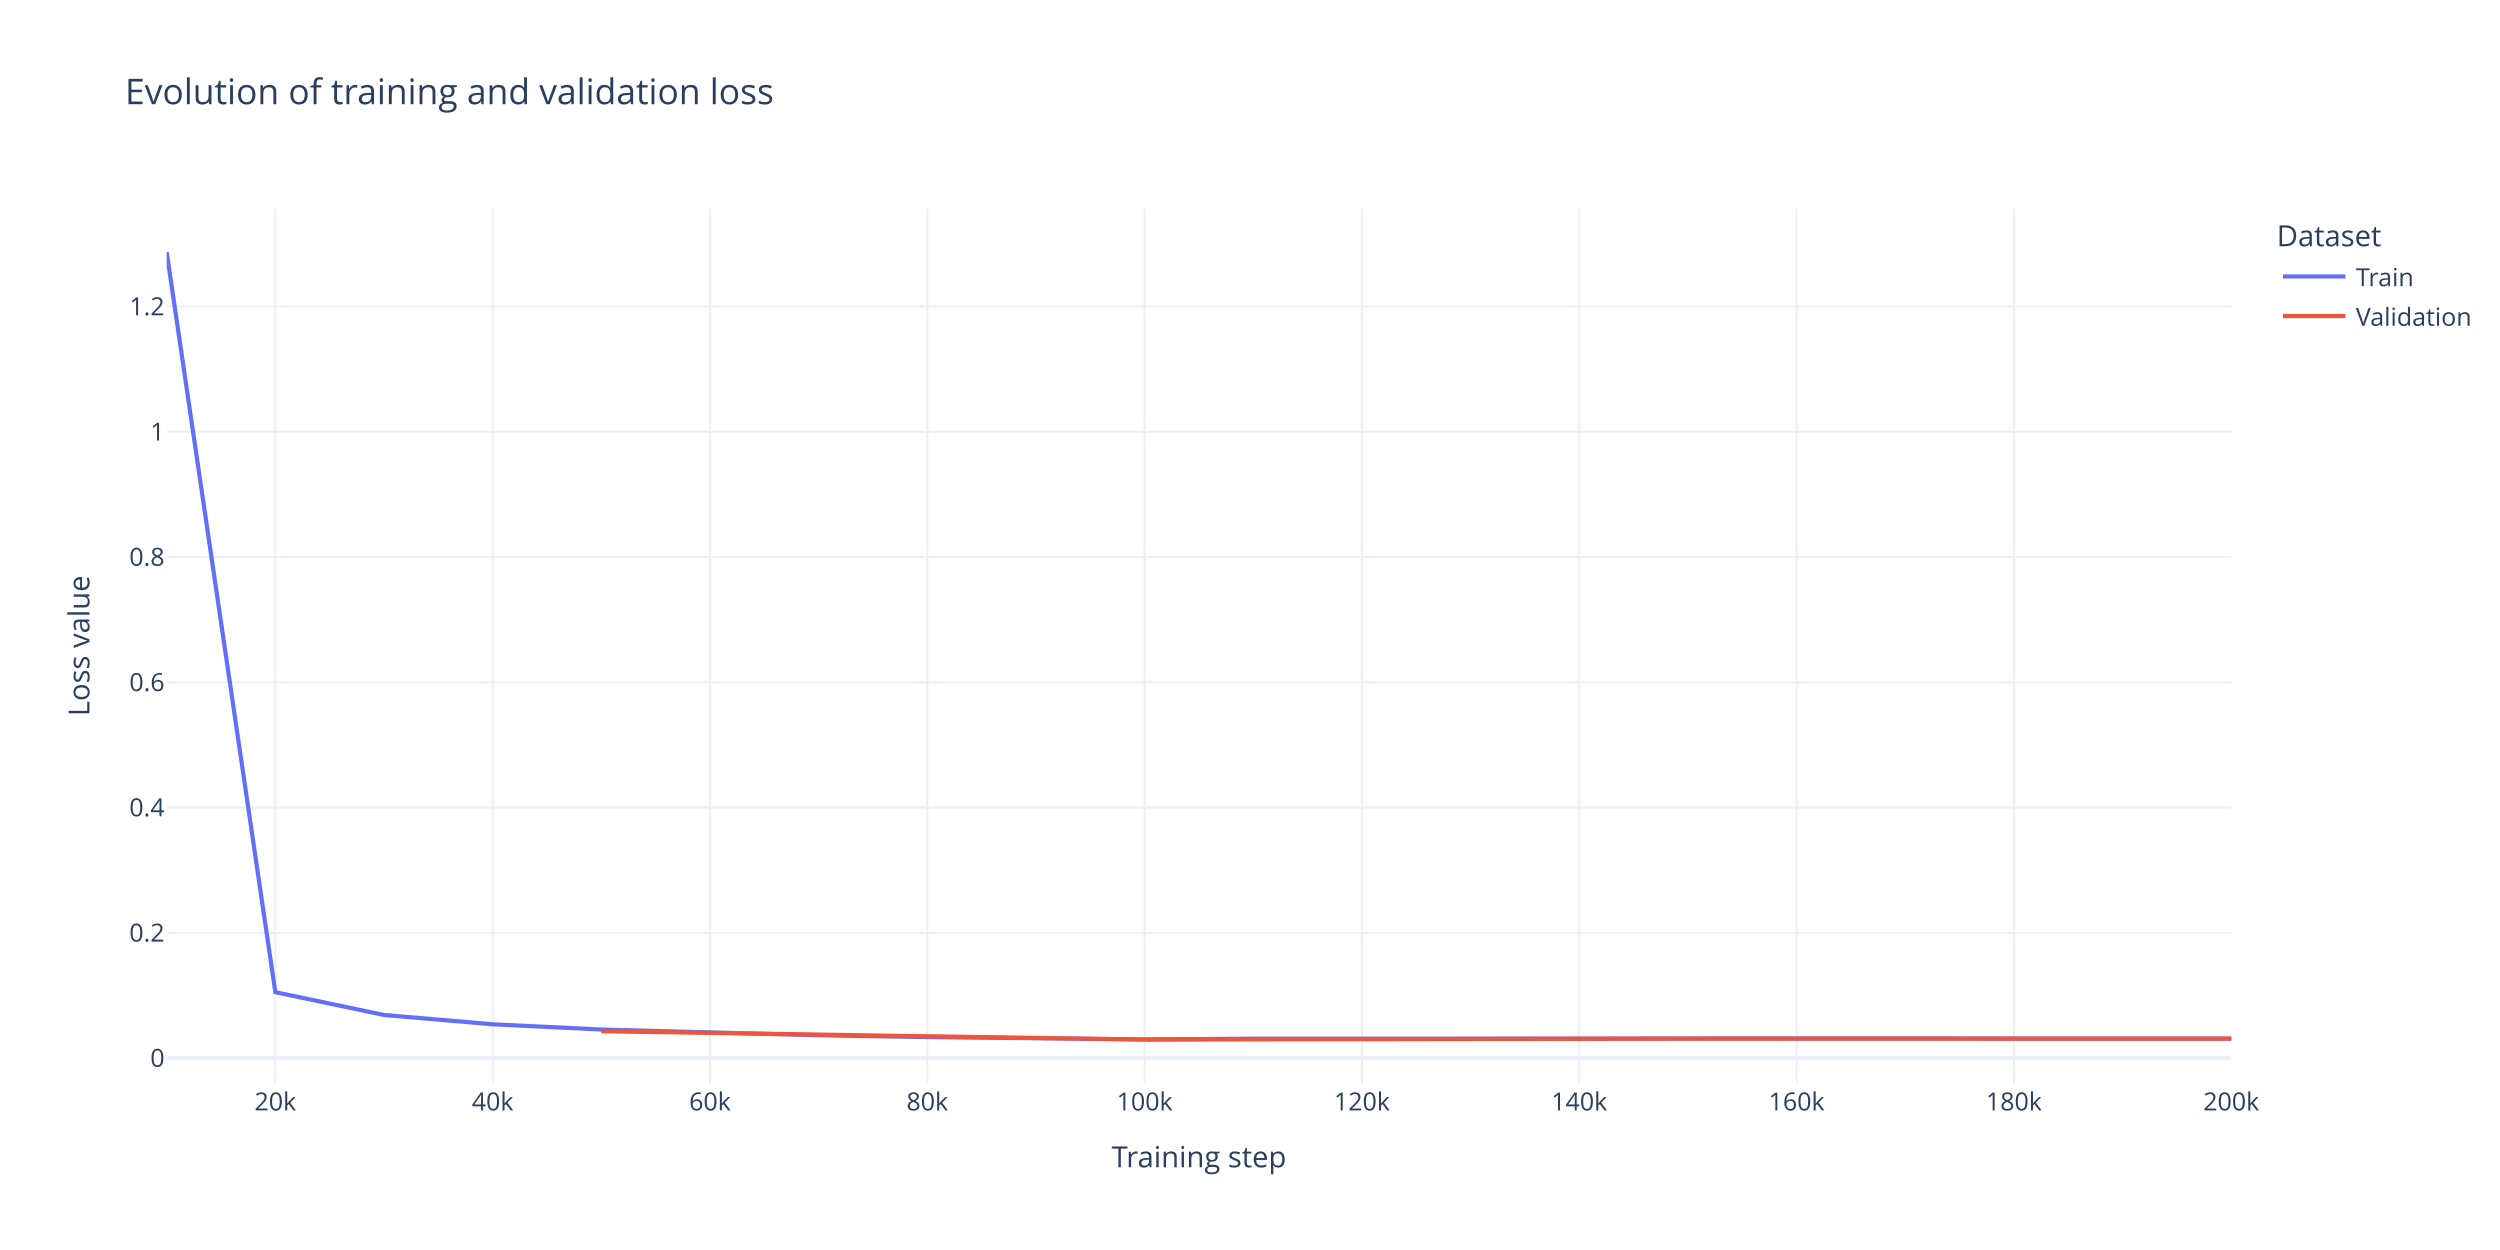
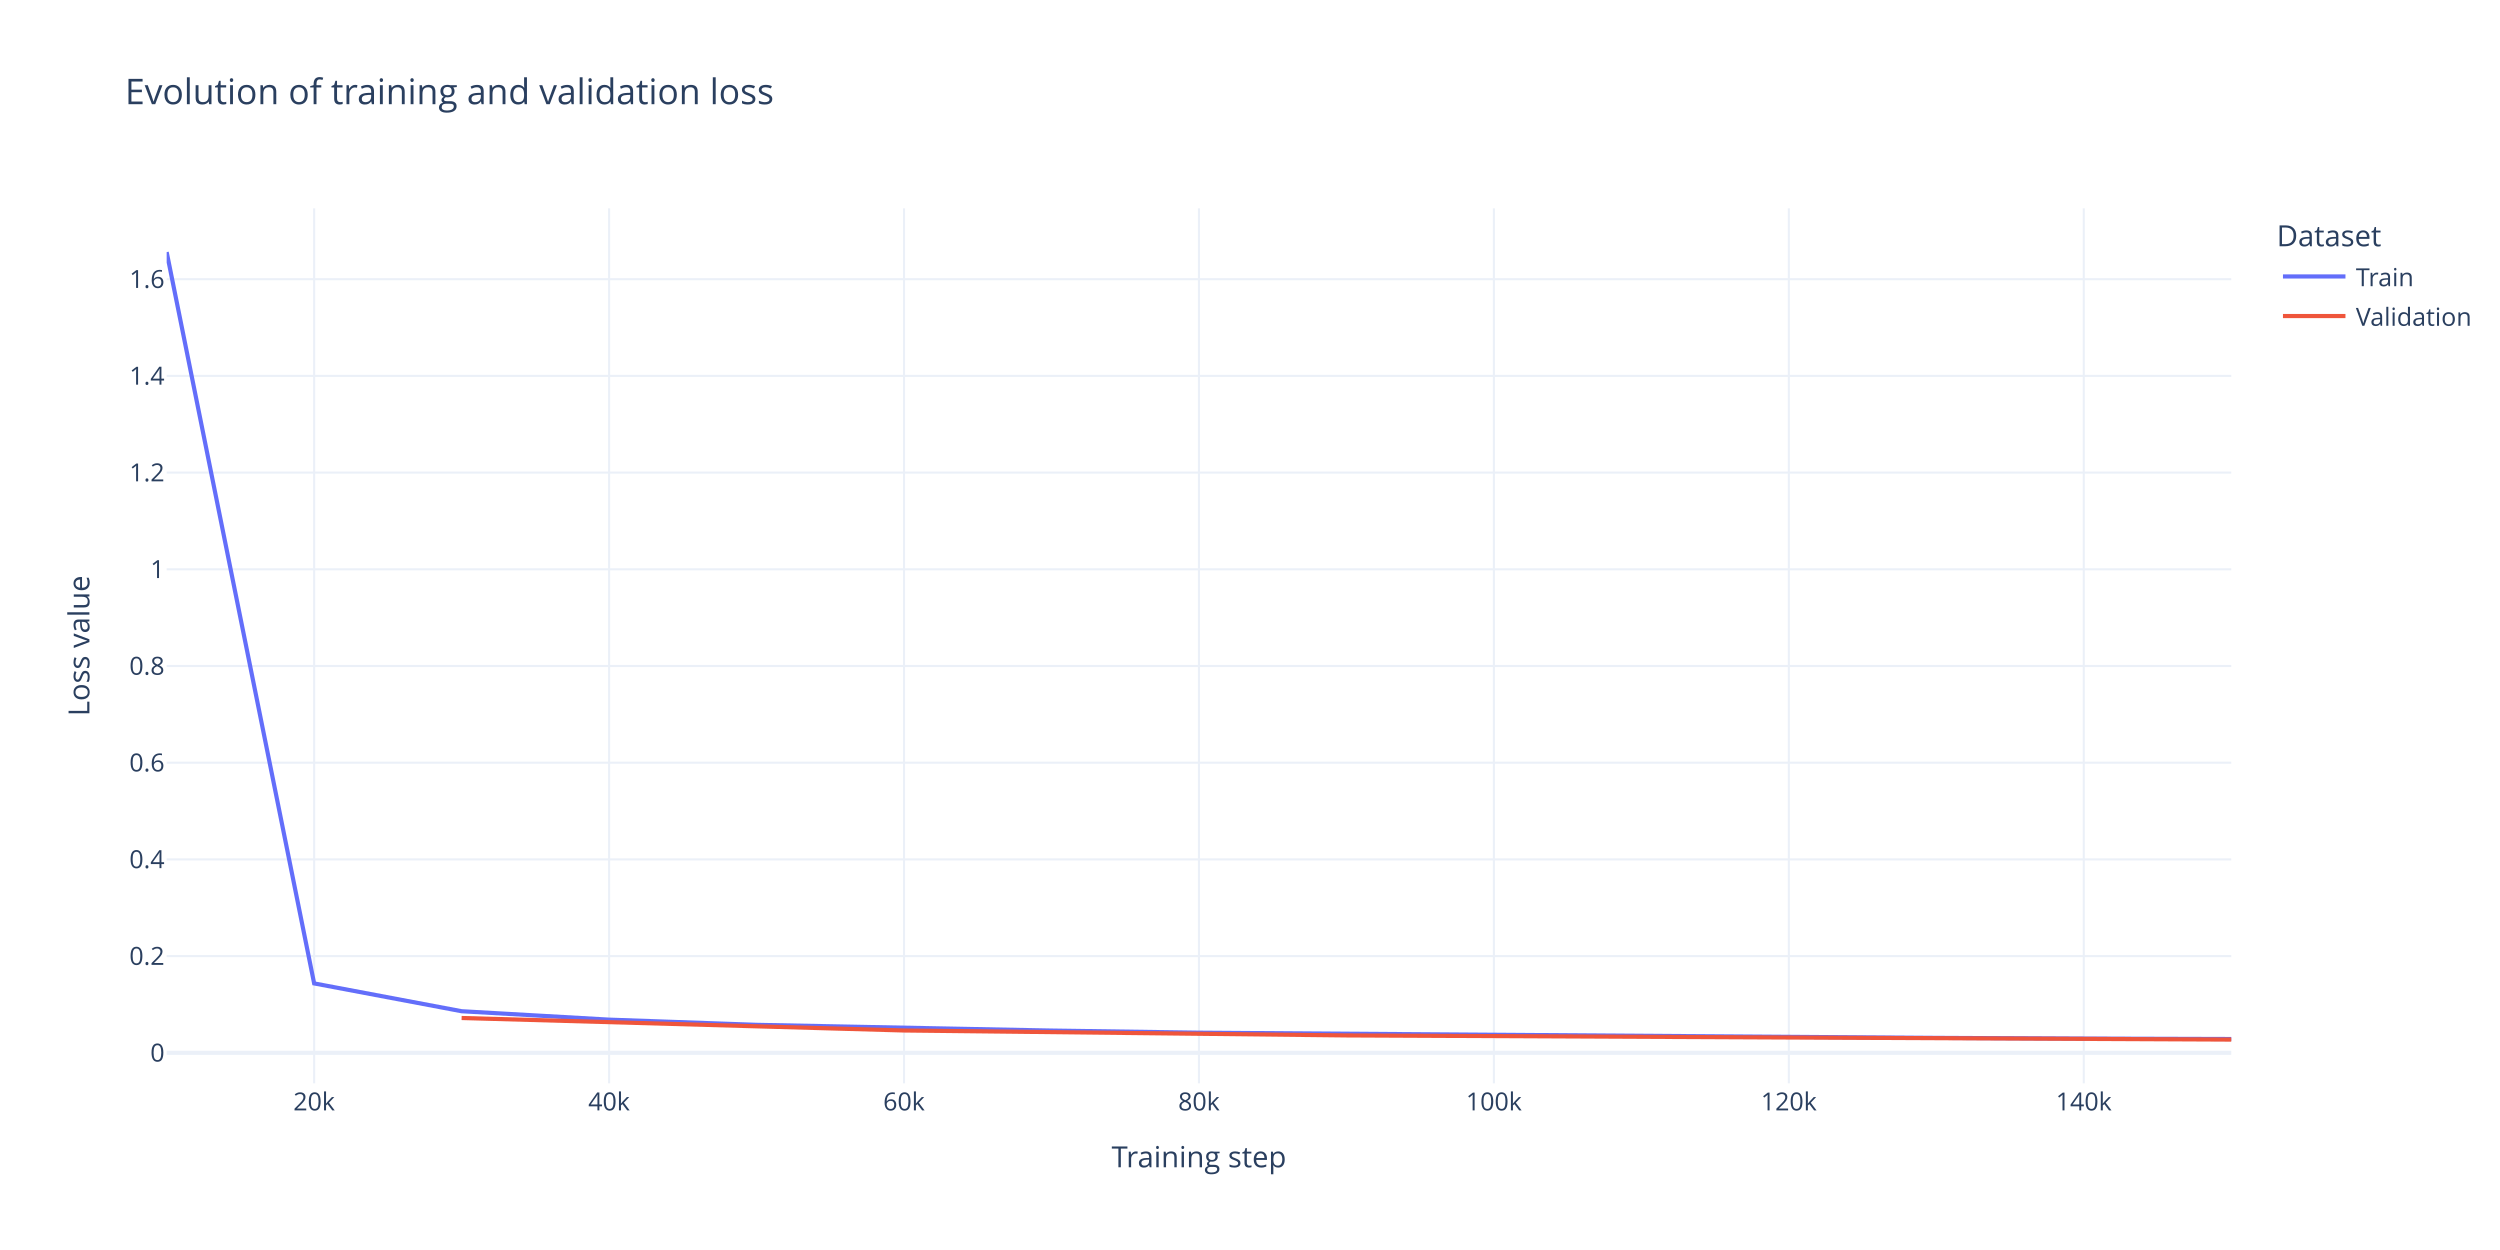
<svg xmlns="http://www.w3.org/2000/svg" class="main-svg" width="1200" height="600" style="" viewBox="0 0 1200 600">
  <rect x="0" y="0" width="1200" height="600" style="fill: rgb(255, 255, 255); fill-opacity: 1;" />
-   <defs id="defs-78f16d">
+   <defs id="defs-f5d4b1">
    <g class="clips">
-       <clipPath id="clip78f16dxyplot" class="plotclip">
+       <clipPath id="clipf5d4b1xyplot" class="plotclip">
        <rect width="991" height="420" />
      </clipPath>
-       <clipPath class="axesclip" id="clip78f16dx">
+       <clipPath class="axesclip" id="clipf5d4b1x">
        <rect x="80" y="0" width="991" height="600" />
      </clipPath>
-       <clipPath class="axesclip" id="clip78f16dy">
+       <clipPath class="axesclip" id="clipf5d4b1y">
        <rect x="0" y="100" width="1200" height="420" />
      </clipPath>
-       <clipPath class="axesclip" id="clip78f16dxy">
+       <clipPath class="axesclip" id="clipf5d4b1xy">
        <rect x="80" y="100" width="991" height="420" />
      </clipPath>
    </g>
    <g class="gradients" />
    <g class="patterns" />
  </defs>
  <g class="bglayer" />
  <g class="layer-below">
    <g class="imagelayer" />
    <g class="shapelayer" />
  </g>
  <g class="cartesianlayer">
    <g class="subplot xy">
      <g class="layer-subplot">
        <g class="shapelayer" />
        <g class="imagelayer" />
      </g>
      <g class="minor-gridlayer">
        <g class="x" />
        <g class="y" />
      </g>
      <g class="gridlayer">
        <g class="x">
-           <path class="xgrid crisp" transform="translate(132.16,0)" d="M0,100v420" style="stroke: rgb(235, 240, 248); stroke-opacity: 1; stroke-width: 1px;" />
-           <path class="xgrid crisp" transform="translate(236.47,0)" d="M0,100v420" style="stroke: rgb(235, 240, 248); stroke-opacity: 1; stroke-width: 1px;" />
-           <path class="xgrid crisp" transform="translate(340.79,0)" d="M0,100v420" style="stroke: rgb(235, 240, 248); stroke-opacity: 1; stroke-width: 1px;" />
-           <path class="xgrid crisp" transform="translate(445.11,0)" d="M0,100v420" style="stroke: rgb(235, 240, 248); stroke-opacity: 1; stroke-width: 1px;" />
-           <path class="xgrid crisp" transform="translate(549.42,0)" d="M0,100v420" style="stroke: rgb(235, 240, 248); stroke-opacity: 1; stroke-width: 1px;" />
-           <path class="xgrid crisp" transform="translate(653.74,0)" d="M0,100v420" style="stroke: rgb(235, 240, 248); stroke-opacity: 1; stroke-width: 1px;" />
-           <path class="xgrid crisp" transform="translate(758.05,0)" d="M0,100v420" style="stroke: rgb(235, 240, 248); stroke-opacity: 1; stroke-width: 1px;" />
-           <path class="xgrid crisp" transform="translate(862.37,0)" d="M0,100v420" style="stroke: rgb(235, 240, 248); stroke-opacity: 1; stroke-width: 1px;" />
-           <path class="xgrid crisp" transform="translate(966.68,0)" d="M0,100v420" style="stroke: rgb(235, 240, 248); stroke-opacity: 1; stroke-width: 1px;" />
+           <path class="xgrid crisp" transform="translate(150.79,0)" d="M0,100v420" style="stroke: rgb(235, 240, 248); stroke-opacity: 1; stroke-width: 1px;" />
+           <path class="xgrid crisp" transform="translate(292.36,0)" d="M0,100v420" style="stroke: rgb(235, 240, 248); stroke-opacity: 1; stroke-width: 1px;" />
+           <path class="xgrid crisp" transform="translate(433.93,0)" d="M0,100v420" style="stroke: rgb(235, 240, 248); stroke-opacity: 1; stroke-width: 1px;" />
+           <path class="xgrid crisp" transform="translate(575.5,0)" d="M0,100v420" style="stroke: rgb(235, 240, 248); stroke-opacity: 1; stroke-width: 1px;" />
+           <path class="xgrid crisp" transform="translate(717.07,0)" d="M0,100v420" style="stroke: rgb(235, 240, 248); stroke-opacity: 1; stroke-width: 1px;" />
+           <path class="xgrid crisp" transform="translate(858.64,0)" d="M0,100v420" style="stroke: rgb(235, 240, 248); stroke-opacity: 1; stroke-width: 1px;" />
+           <path class="xgrid crisp" transform="translate(1000.21,0)" d="M0,100v420" style="stroke: rgb(235, 240, 248); stroke-opacity: 1; stroke-width: 1px;" />
        </g>
        <g class="y">
-           <path class="ygrid crisp" transform="translate(0,447.75)" d="M80,0h991" style="stroke: rgb(235, 240, 248); stroke-opacity: 1; stroke-width: 1px;" />
-           <path class="ygrid crisp" transform="translate(0,387.62)" d="M80,0h991" style="stroke: rgb(235, 240, 248); stroke-opacity: 1; stroke-width: 1px;" />
-           <path class="ygrid crisp" transform="translate(0,327.5)" d="M80,0h991" style="stroke: rgb(235, 240, 248); stroke-opacity: 1; stroke-width: 1px;" />
-           <path class="ygrid crisp" transform="translate(0,267.37)" d="M80,0h991" style="stroke: rgb(235, 240, 248); stroke-opacity: 1; stroke-width: 1px;" />
-           <path class="ygrid crisp" transform="translate(0,207.25)" d="M80,0h991" style="stroke: rgb(235, 240, 248); stroke-opacity: 1; stroke-width: 1px;" />
-           <path class="ygrid crisp" transform="translate(0,147.12)" d="M80,0h991" style="stroke: rgb(235, 240, 248); stroke-opacity: 1; stroke-width: 1px;" />
+           <path class="ygrid crisp" transform="translate(0,458.93)" d="M80,0h991" style="stroke: rgb(235, 240, 248); stroke-opacity: 1; stroke-width: 1px;" />
+           <path class="ygrid crisp" transform="translate(0,412.51)" d="M80,0h991" style="stroke: rgb(235, 240, 248); stroke-opacity: 1; stroke-width: 1px;" />
+           <path class="ygrid crisp" transform="translate(0,366.09)" d="M80,0h991" style="stroke: rgb(235, 240, 248); stroke-opacity: 1; stroke-width: 1px;" />
+           <path class="ygrid crisp" transform="translate(0,319.68)" d="M80,0h991" style="stroke: rgb(235, 240, 248); stroke-opacity: 1; stroke-width: 1px;" />
+           <path class="ygrid crisp" transform="translate(0,273.26)" d="M80,0h991" style="stroke: rgb(235, 240, 248); stroke-opacity: 1; stroke-width: 1px;" />
+           <path class="ygrid crisp" transform="translate(0,226.84)" d="M80,0h991" style="stroke: rgb(235, 240, 248); stroke-opacity: 1; stroke-width: 1px;" />
+           <path class="ygrid crisp" transform="translate(0,180.43)" d="M80,0h991" style="stroke: rgb(235, 240, 248); stroke-opacity: 1; stroke-width: 1px;" />
+           <path class="ygrid crisp" transform="translate(0,134.01)" d="M80,0h991" style="stroke: rgb(235, 240, 248); stroke-opacity: 1; stroke-width: 1px;" />
        </g>
      </g>
      <g class="zerolinelayer">
-         <path class="yzl zl crisp" transform="translate(0,507.87)" d="M80,0h991" style="stroke: rgb(235, 240, 248); stroke-opacity: 1; stroke-width: 2px;" />
+         <path class="yzl zl crisp" transform="translate(0,505.35)" d="M80,0h991" style="stroke: rgb(235, 240, 248); stroke-opacity: 1; stroke-width: 2px;" />
      </g>
      <g class="layer-between">
        <g class="shapelayer" />
        <g class="imagelayer" />
      </g>
      <path class="xlines-below" />
      <path class="ylines-below" />
      <g class="overlines-below" />
      <g class="xaxislayer-below" />
      <g class="yaxislayer-below" />
      <g class="overaxes-below" />
      <g class="overplot">
-         <g class="xy" transform="translate(80,100)" clip-path="url(#clip78f16dxyplot)">
+         <g class="xy" transform="translate(80,100)" clip-path="url(#clipf5d4b1xyplot)">
          <g class="scatterlayer mlayer">
-             <g class="trace scatter trace4a2710" style="stroke-miterlimit: 2; opacity: 1;">
+             <g class="trace scatter tracebab943" style="stroke-miterlimit: 2; opacity: 1;">
              <g class="fills" />
              <g class="errorbars" />
              <g class="lines">
-                 <path class="js-line" d="M0,21L52.16,376.25L104.32,387.2L156.47,391.66L208.63,394.17L312.95,396.92L365.11,397.82L469.42,398.91L521.58,398.57L834.53,398.45L886.68,398.53L991,398.53" style="vector-effect: none; fill: none; stroke: rgb(99, 110, 250); stroke-opacity: 1; stroke-width: 2px; opacity: 1;" />
+                 <path class="js-line" d="M0,21L70.79,372.04L141.57,385.39L212.36,389.43L283.14,391.92L424.71,394.67L495.5,395.69L849.43,398.18L920.21,398.52L991,398.72" style="vector-effect: none; fill: none; stroke: rgb(99, 110, 250); stroke-opacity: 1; stroke-width: 2px; opacity: 1;" />
              </g>
              <g class="points" />
              <g class="text" />
            </g>
-             <g class="trace scatter trace8429d2" style="stroke-miterlimit: 2; opacity: 1;">
+             <g class="trace scatter tracee1ebef" style="stroke-miterlimit: 2; opacity: 1;">
              <g class="fills" />
              <g class="errorbars" />
              <g class="lines">
-                 <path class="js-line" d="M208.63,395.01L469.42,399L730.21,398.55L991,398.55" style="vector-effect: none; fill: none; stroke: rgb(239, 85, 59); stroke-opacity: 1; stroke-width: 2px; opacity: 1;" />
+                 <path class="js-line" d="M141.57,388.64L353.93,394.63L566.29,397L991,399" style="vector-effect: none; fill: none; stroke: rgb(239, 85, 59); stroke-opacity: 1; stroke-width: 2px; opacity: 1;" />
              </g>
              <g class="points" />
              <g class="text" />
            </g>
          </g>
        </g>
      </g>
      <g class="zerolinelayer-above" />
      <path class="xlines-above crisp" d="M0,0" style="fill: none;" />
      <path class="ylines-above crisp" d="M0,0" style="fill: none;" />
      <g class="overlines-above" />
      <g class="xaxislayer-above">
        <g class="xtick">
-           <text text-anchor="middle" x="0" y="533" transform="translate(132.16,0)" style="font-family: 'Open Sans', verdana, arial, sans-serif; font-size: 12px; fill: rgb(42, 63, 95); fill-opacity: 1; white-space: pre;">20k</text>
-         </g>
-         <g class="xtick">
-           <text text-anchor="middle" x="0" y="533" style="font-family: 'Open Sans', verdana, arial, sans-serif; font-size: 12px; fill: rgb(42, 63, 95); fill-opacity: 1; white-space: pre;" transform="translate(236.47,0)">40k</text>
-         </g>
-         <g class="xtick">
-           <text text-anchor="middle" x="0" y="533" style="font-family: 'Open Sans', verdana, arial, sans-serif; font-size: 12px; fill: rgb(42, 63, 95); fill-opacity: 1; white-space: pre;" transform="translate(340.79,0)">60k</text>
-         </g>
-         <g class="xtick">
-           <text text-anchor="middle" x="0" y="533" style="font-family: 'Open Sans', verdana, arial, sans-serif; font-size: 12px; fill: rgb(42, 63, 95); fill-opacity: 1; white-space: pre;" transform="translate(445.11,0)">80k</text>
-         </g>
-         <g class="xtick">
-           <text text-anchor="middle" x="0" y="533" style="font-family: 'Open Sans', verdana, arial, sans-serif; font-size: 12px; fill: rgb(42, 63, 95); fill-opacity: 1; white-space: pre;" transform="translate(549.42,0)">100k</text>
-         </g>
-         <g class="xtick">
-           <text text-anchor="middle" x="0" y="533" style="font-family: 'Open Sans', verdana, arial, sans-serif; font-size: 12px; fill: rgb(42, 63, 95); fill-opacity: 1; white-space: pre;" transform="translate(653.74,0)">120k</text>
-         </g>
-         <g class="xtick">
-           <text text-anchor="middle" x="0" y="533" style="font-family: 'Open Sans', verdana, arial, sans-serif; font-size: 12px; fill: rgb(42, 63, 95); fill-opacity: 1; white-space: pre;" transform="translate(758.05,0)">140k</text>
-         </g>
-         <g class="xtick">
-           <text text-anchor="middle" x="0" y="533" style="font-family: 'Open Sans', verdana, arial, sans-serif; font-size: 12px; fill: rgb(42, 63, 95); fill-opacity: 1; white-space: pre;" transform="translate(862.37,0)">160k</text>
-         </g>
-         <g class="xtick">
-           <text text-anchor="middle" x="0" y="533" style="font-family: 'Open Sans', verdana, arial, sans-serif; font-size: 12px; fill: rgb(42, 63, 95); fill-opacity: 1; white-space: pre;" transform="translate(966.68,0)">180k</text>
-         </g>
-         <g class="xtick">
-           <text text-anchor="middle" x="0" y="533" style="font-family: 'Open Sans', verdana, arial, sans-serif; font-size: 12px; fill: rgb(42, 63, 95); fill-opacity: 1; white-space: pre;" transform="translate(1071,0)">200k</text>
+           <text text-anchor="middle" x="0" y="533" transform="translate(150.79,0)" style="font-family: 'Open Sans', verdana, arial, sans-serif; font-size: 12px; fill: rgb(42, 63, 95); fill-opacity: 1; white-space: pre;">20k</text>
+         </g>
+         <g class="xtick">
+           <text text-anchor="middle" x="0" y="533" style="font-family: 'Open Sans', verdana, arial, sans-serif; font-size: 12px; fill: rgb(42, 63, 95); fill-opacity: 1; white-space: pre;" transform="translate(292.36,0)">40k</text>
+         </g>
+         <g class="xtick">
+           <text text-anchor="middle" x="0" y="533" style="font-family: 'Open Sans', verdana, arial, sans-serif; font-size: 12px; fill: rgb(42, 63, 95); fill-opacity: 1; white-space: pre;" transform="translate(433.93,0)">60k</text>
+         </g>
+         <g class="xtick">
+           <text text-anchor="middle" x="0" y="533" style="font-family: 'Open Sans', verdana, arial, sans-serif; font-size: 12px; fill: rgb(42, 63, 95); fill-opacity: 1; white-space: pre;" transform="translate(575.5,0)">80k</text>
+         </g>
+         <g class="xtick">
+           <text text-anchor="middle" x="0" y="533" style="font-family: 'Open Sans', verdana, arial, sans-serif; font-size: 12px; fill: rgb(42, 63, 95); fill-opacity: 1; white-space: pre;" transform="translate(717.07,0)">100k</text>
+         </g>
+         <g class="xtick">
+           <text text-anchor="middle" x="0" y="533" style="font-family: 'Open Sans', verdana, arial, sans-serif; font-size: 12px; fill: rgb(42, 63, 95); fill-opacity: 1; white-space: pre;" transform="translate(858.64,0)">120k</text>
+         </g>
+         <g class="xtick">
+           <text text-anchor="middle" x="0" y="533" style="font-family: 'Open Sans', verdana, arial, sans-serif; font-size: 12px; fill: rgb(42, 63, 95); fill-opacity: 1; white-space: pre;" transform="translate(1000.21,0)">140k</text>
        </g>
      </g>
      <g class="yaxislayer-above">
        <g class="ytick">
-           <text text-anchor="end" x="79" y="4.2" transform="translate(0,507.87)" style="font-family: 'Open Sans', verdana, arial, sans-serif; font-size: 12px; fill: rgb(42, 63, 95); fill-opacity: 1; white-space: pre;">0</text>
-         </g>
-         <g class="ytick">
-           <text text-anchor="end" x="79" y="4.2" style="font-family: 'Open Sans', verdana, arial, sans-serif; font-size: 12px; fill: rgb(42, 63, 95); fill-opacity: 1; white-space: pre;" transform="translate(0,447.75)">0.2</text>
-         </g>
-         <g class="ytick">
-           <text text-anchor="end" x="79" y="4.2" style="font-family: 'Open Sans', verdana, arial, sans-serif; font-size: 12px; fill: rgb(42, 63, 95); fill-opacity: 1; white-space: pre;" transform="translate(0,387.62)">0.4</text>
-         </g>
-         <g class="ytick">
-           <text text-anchor="end" x="79" y="4.2" style="font-family: 'Open Sans', verdana, arial, sans-serif; font-size: 12px; fill: rgb(42, 63, 95); fill-opacity: 1; white-space: pre;" transform="translate(0,327.5)">0.6</text>
-         </g>
-         <g class="ytick">
-           <text text-anchor="end" x="79" y="4.2" style="font-family: 'Open Sans', verdana, arial, sans-serif; font-size: 12px; fill: rgb(42, 63, 95); fill-opacity: 1; white-space: pre;" transform="translate(0,267.37)">0.8</text>
-         </g>
-         <g class="ytick">
-           <text text-anchor="end" x="79" y="4.2" style="font-family: 'Open Sans', verdana, arial, sans-serif; font-size: 12px; fill: rgb(42, 63, 95); fill-opacity: 1; white-space: pre;" transform="translate(0,207.25)">1</text>
-         </g>
-         <g class="ytick">
-           <text text-anchor="end" x="79" y="4.2" style="font-family: 'Open Sans', verdana, arial, sans-serif; font-size: 12px; fill: rgb(42, 63, 95); fill-opacity: 1; white-space: pre;" transform="translate(0,147.12)">1.2</text>
+           <text text-anchor="end" x="79" y="4.2" transform="translate(0,505.35)" style="font-family: 'Open Sans', verdana, arial, sans-serif; font-size: 12px; fill: rgb(42, 63, 95); fill-opacity: 1; white-space: pre;">0</text>
+         </g>
+         <g class="ytick">
+           <text text-anchor="end" x="79" y="4.2" style="font-family: 'Open Sans', verdana, arial, sans-serif; font-size: 12px; fill: rgb(42, 63, 95); fill-opacity: 1; white-space: pre;" transform="translate(0,458.93)">0.2</text>
+         </g>
+         <g class="ytick">
+           <text text-anchor="end" x="79" y="4.2" style="font-family: 'Open Sans', verdana, arial, sans-serif; font-size: 12px; fill: rgb(42, 63, 95); fill-opacity: 1; white-space: pre;" transform="translate(0,412.51)">0.4</text>
+         </g>
+         <g class="ytick">
+           <text text-anchor="end" x="79" y="4.2" style="font-family: 'Open Sans', verdana, arial, sans-serif; font-size: 12px; fill: rgb(42, 63, 95); fill-opacity: 1; white-space: pre;" transform="translate(0,366.09)">0.6</text>
+         </g>
+         <g class="ytick">
+           <text text-anchor="end" x="79" y="4.2" style="font-family: 'Open Sans', verdana, arial, sans-serif; font-size: 12px; fill: rgb(42, 63, 95); fill-opacity: 1; white-space: pre;" transform="translate(0,319.68)">0.8</text>
+         </g>
+         <g class="ytick">
+           <text text-anchor="end" x="79" y="4.2" style="font-family: 'Open Sans', verdana, arial, sans-serif; font-size: 12px; fill: rgb(42, 63, 95); fill-opacity: 1; white-space: pre;" transform="translate(0,273.26)">1</text>
+         </g>
+         <g class="ytick">
+           <text text-anchor="end" x="79" y="4.2" style="font-family: 'Open Sans', verdana, arial, sans-serif; font-size: 12px; fill: rgb(42, 63, 95); fill-opacity: 1; white-space: pre;" transform="translate(0,226.84)">1.2</text>
+         </g>
+         <g class="ytick">
+           <text text-anchor="end" x="79" y="4.2" style="font-family: 'Open Sans', verdana, arial, sans-serif; font-size: 12px; fill: rgb(42, 63, 95); fill-opacity: 1; white-space: pre;" transform="translate(0,180.43)">1.4</text>
+         </g>
+         <g class="ytick">
+           <text text-anchor="end" x="79" y="4.2" style="font-family: 'Open Sans', verdana, arial, sans-serif; font-size: 12px; fill: rgb(42, 63, 95); fill-opacity: 1; white-space: pre;" transform="translate(0,134.01)">1.6</text>
        </g>
      </g>
      <g class="overaxes-above" />
    </g>
  </g>
  <g class="polarlayer" />
  <g class="smithlayer" />
  <g class="ternarylayer" />
  <g class="geolayer" />
  <g class="funnelarealayer" />
  <g class="pielayer" />
  <g class="iciclelayer" />
  <g class="treemaplayer" />
  <g class="sunburstlayer" />
  <g class="glimages" />
-   <defs id="topdefs-78f16d">
+   <defs id="topdefs-f5d4b1">
    <g class="clips" />
-     <clipPath id="legend78f16d">
+     <clipPath id="legendf5d4b1">
      <rect width="97" height="67" x="0" y="0" />
    </clipPath>
  </defs>
  <g class="layer-above">
    <g class="imagelayer" />
    <g class="shapelayer" />
  </g>
  <g class="infolayer">
    <g class="legend" pointer-events="all" transform="translate(1090.82,100)">
      <rect class="bg" shape-rendering="crispEdges" style="stroke: rgb(68, 68, 68); stroke-opacity: 1; fill: rgb(255, 255, 255); fill-opacity: 1; stroke-width: 0px;" width="97" height="67" x="0" y="0" />
-       <g class="scrollbox" transform="" clip-path="url(#legend78f16d)">
+       <g class="scrollbox" transform="" clip-path="url(#legendf5d4b1)">
        <text class="legendtitletext" text-anchor="start" x="2" y="18.2" style="font-family: 'Open Sans', verdana, arial, sans-serif; font-size: 14px; fill: rgb(42, 63, 95); fill-opacity: 1; white-space: pre; opacity: 1;">Dataset</text>
        <g class="groups" transform="">
          <g class="traces" transform="translate(0,32.7)" style="opacity: 1;">
            <text class="legendtext" text-anchor="start" x="40" y="4.68" style="font-family: 'Open Sans', verdana, arial, sans-serif; font-size: 12px; fill: rgb(42, 63, 95); fill-opacity: 1; white-space: pre;">Train</text>
            <g class="layers" style="opacity: 1;">
              <g class="legendfill" />
              <g class="legendlines">
                <path class="js-line" d="M5,0h30" style="fill: none; stroke: rgb(99, 110, 250); stroke-opacity: 1; stroke-width: 2px;" />
              </g>
              <g class="legendsymbols">
                <g class="legendpoints" />
              </g>
            </g>
            <rect class="legendtoggle" x="0" y="-9.5" width="91.828" height="19" style="fill: rgb(0, 0, 0); fill-opacity: 0;" />
          </g>
        </g>
        <g class="groups" transform="">
          <g class="traces" transform="translate(0,51.7)" style="opacity: 1;">
            <text class="legendtext" text-anchor="start" x="40" y="4.68" style="font-family: 'Open Sans', verdana, arial, sans-serif; font-size: 12px; fill: rgb(42, 63, 95); fill-opacity: 1; white-space: pre;">Validation</text>
            <g class="layers" style="opacity: 1;">
              <g class="legendfill" />
              <g class="legendlines">
                <path class="js-line" d="M5,0h30" style="fill: none; stroke: rgb(239, 85, 59); stroke-opacity: 1; stroke-width: 2px;" />
              </g>
              <g class="legendsymbols">
                <g class="legendpoints" />
              </g>
            </g>
            <rect class="legendtoggle" x="0" y="-9.5" width="91.828" height="19" style="fill: rgb(0, 0, 0); fill-opacity: 0;" />
          </g>
        </g>
      </g>
      <rect class="scrollbar" rx="20" ry="3" width="0" height="0" style="fill: rgb(128, 139, 164); fill-opacity: 1;" x="0" y="0" />
    </g>
    <g class="g-gtitle">
      <text class="gtitle" x="60" y="50" text-anchor="start" dy="0em" style="opacity: 1; font-family: 'Open Sans', verdana, arial, sans-serif; font-size: 17px; fill: rgb(42, 63, 95); fill-opacity: 1; white-space: pre;">Evolution of training and validation loss</text>
    </g>
    <g class="g-xtitle">
      <text class="xtitle" x="575.5" y="560.3" text-anchor="middle" style="opacity: 1; font-family: 'Open Sans', verdana, arial, sans-serif; font-size: 14px; fill: rgb(42, 63, 95); fill-opacity: 1; white-space: pre;">Training step</text>
    </g>
    <g class="g-ytitle">
      <text class="ytitle" transform="rotate(-90,42.9125,310)" x="42.913" y="310" text-anchor="middle" style="opacity: 1; font-family: 'Open Sans', verdana, arial, sans-serif; font-size: 14px; fill: rgb(42, 63, 95); fill-opacity: 1; white-space: pre;">Loss value</text>
    </g>
  </g>
</svg>
